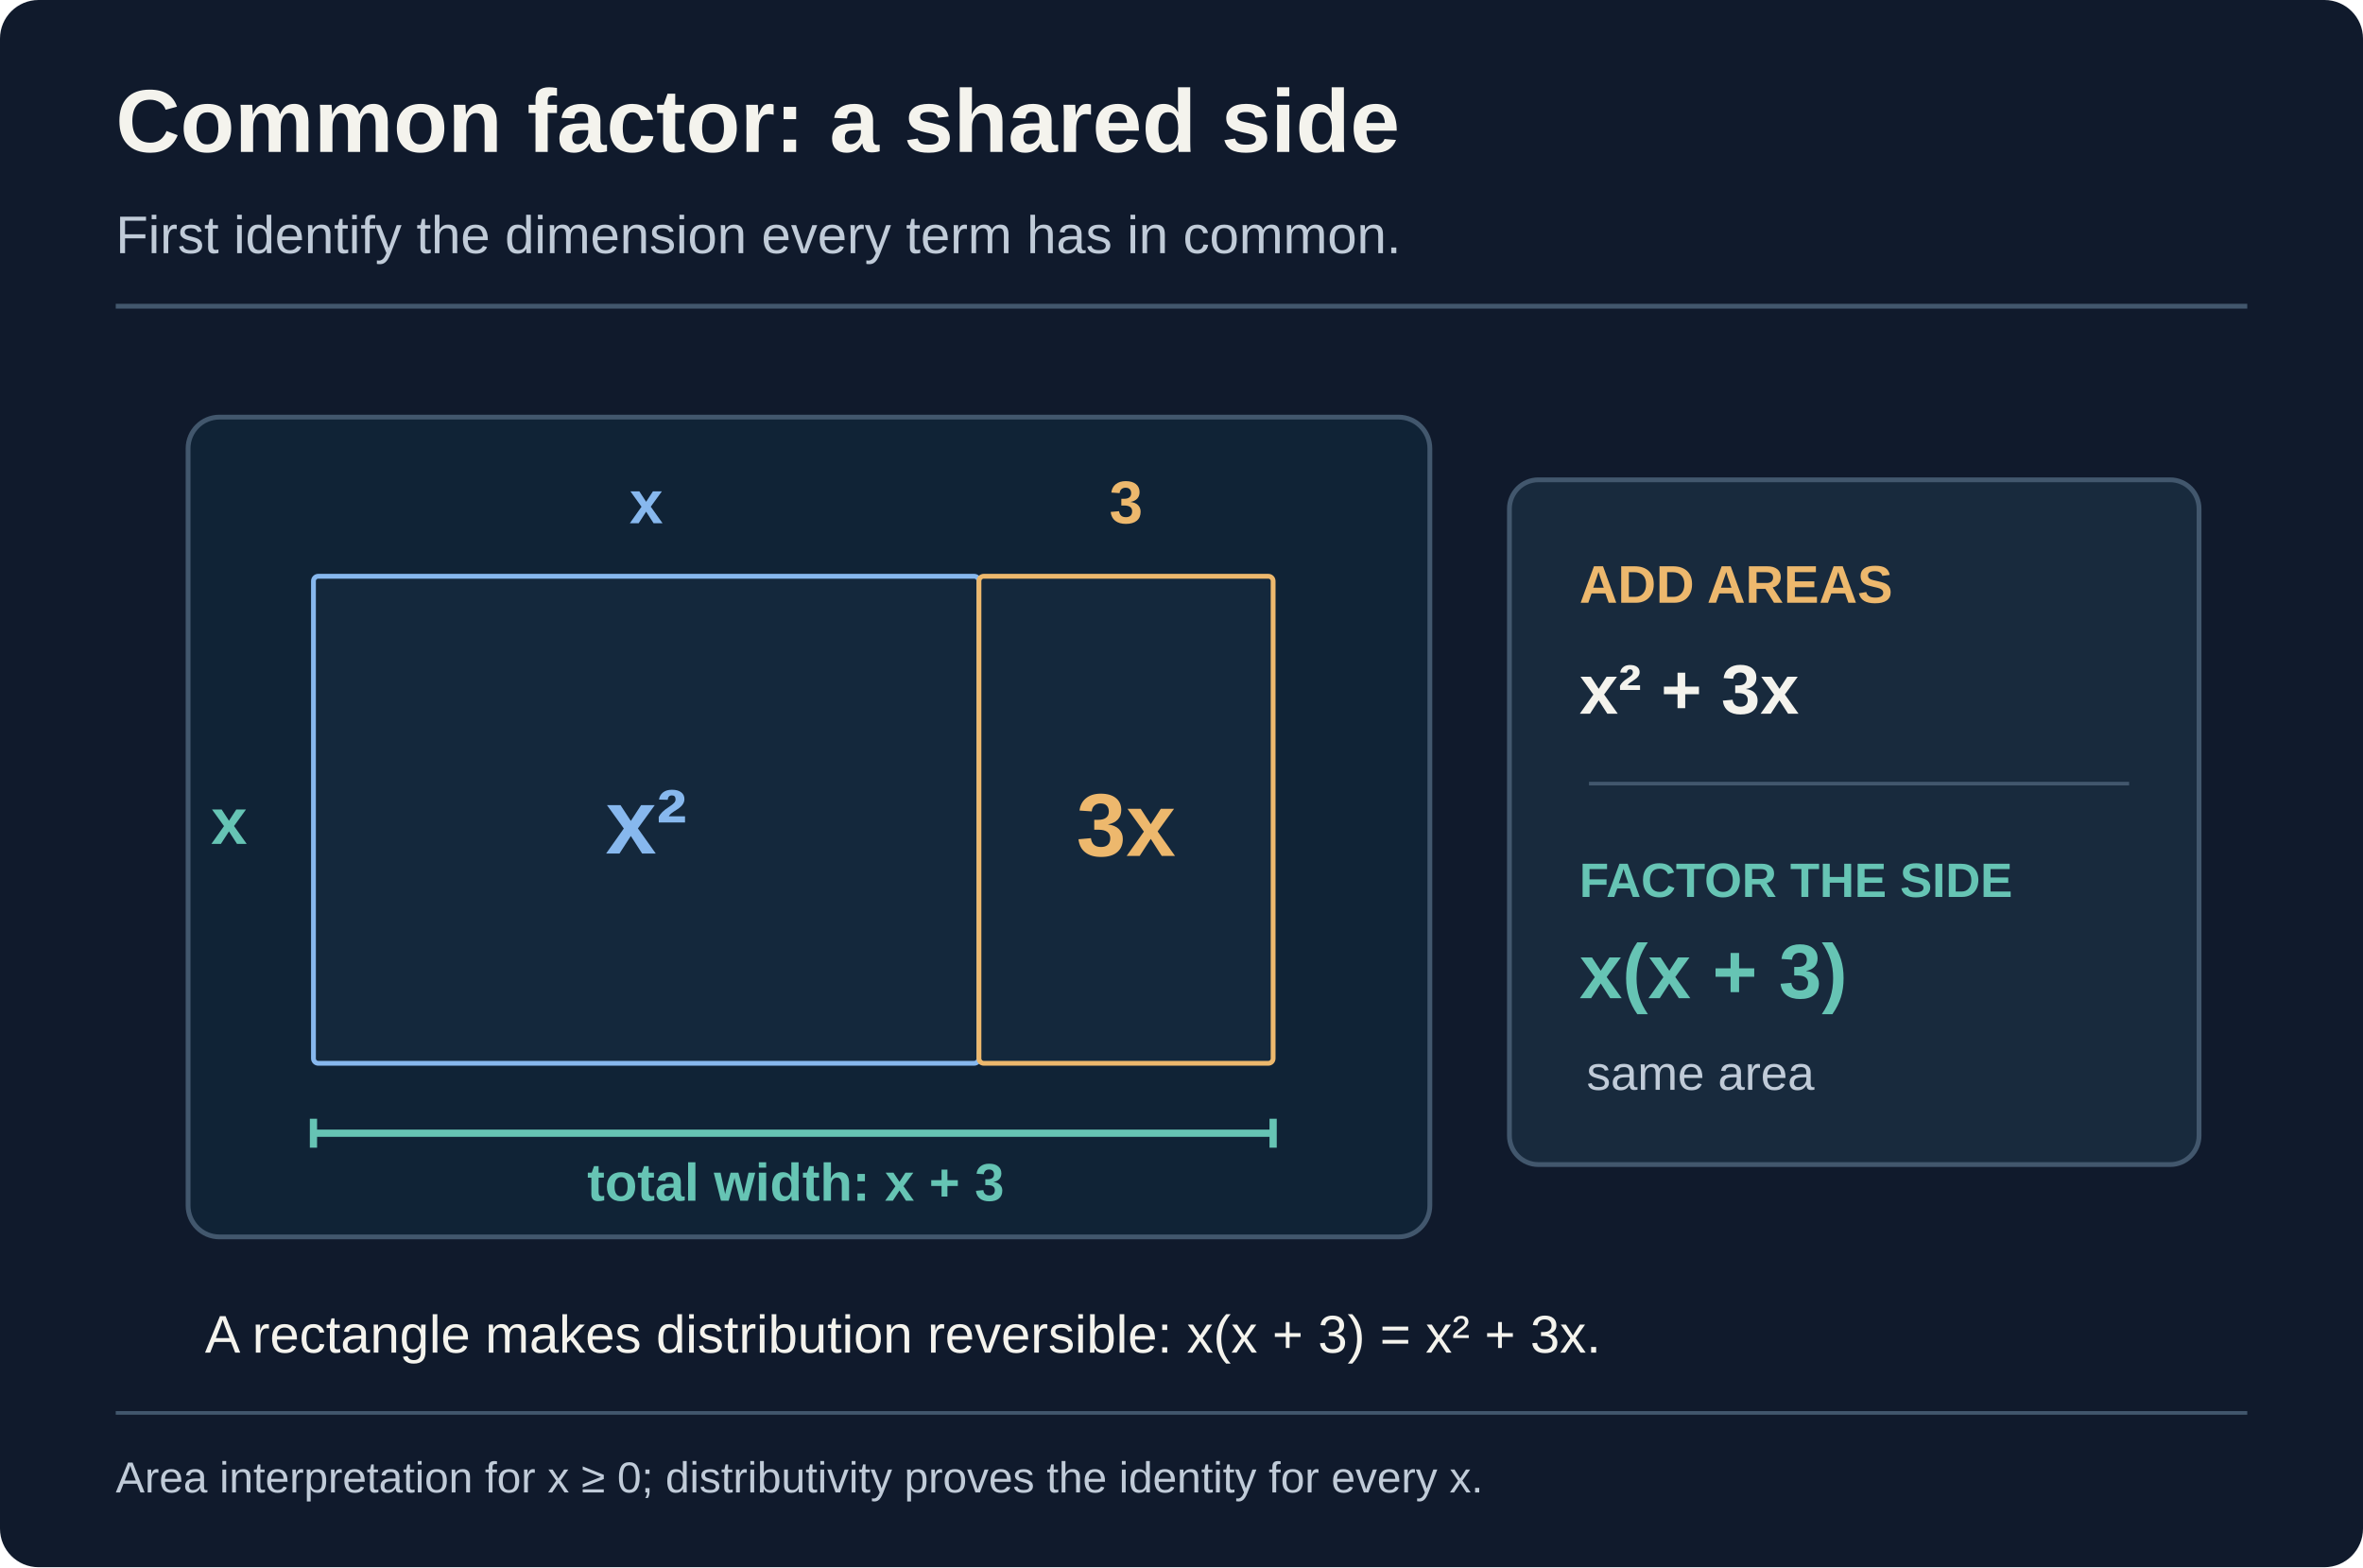
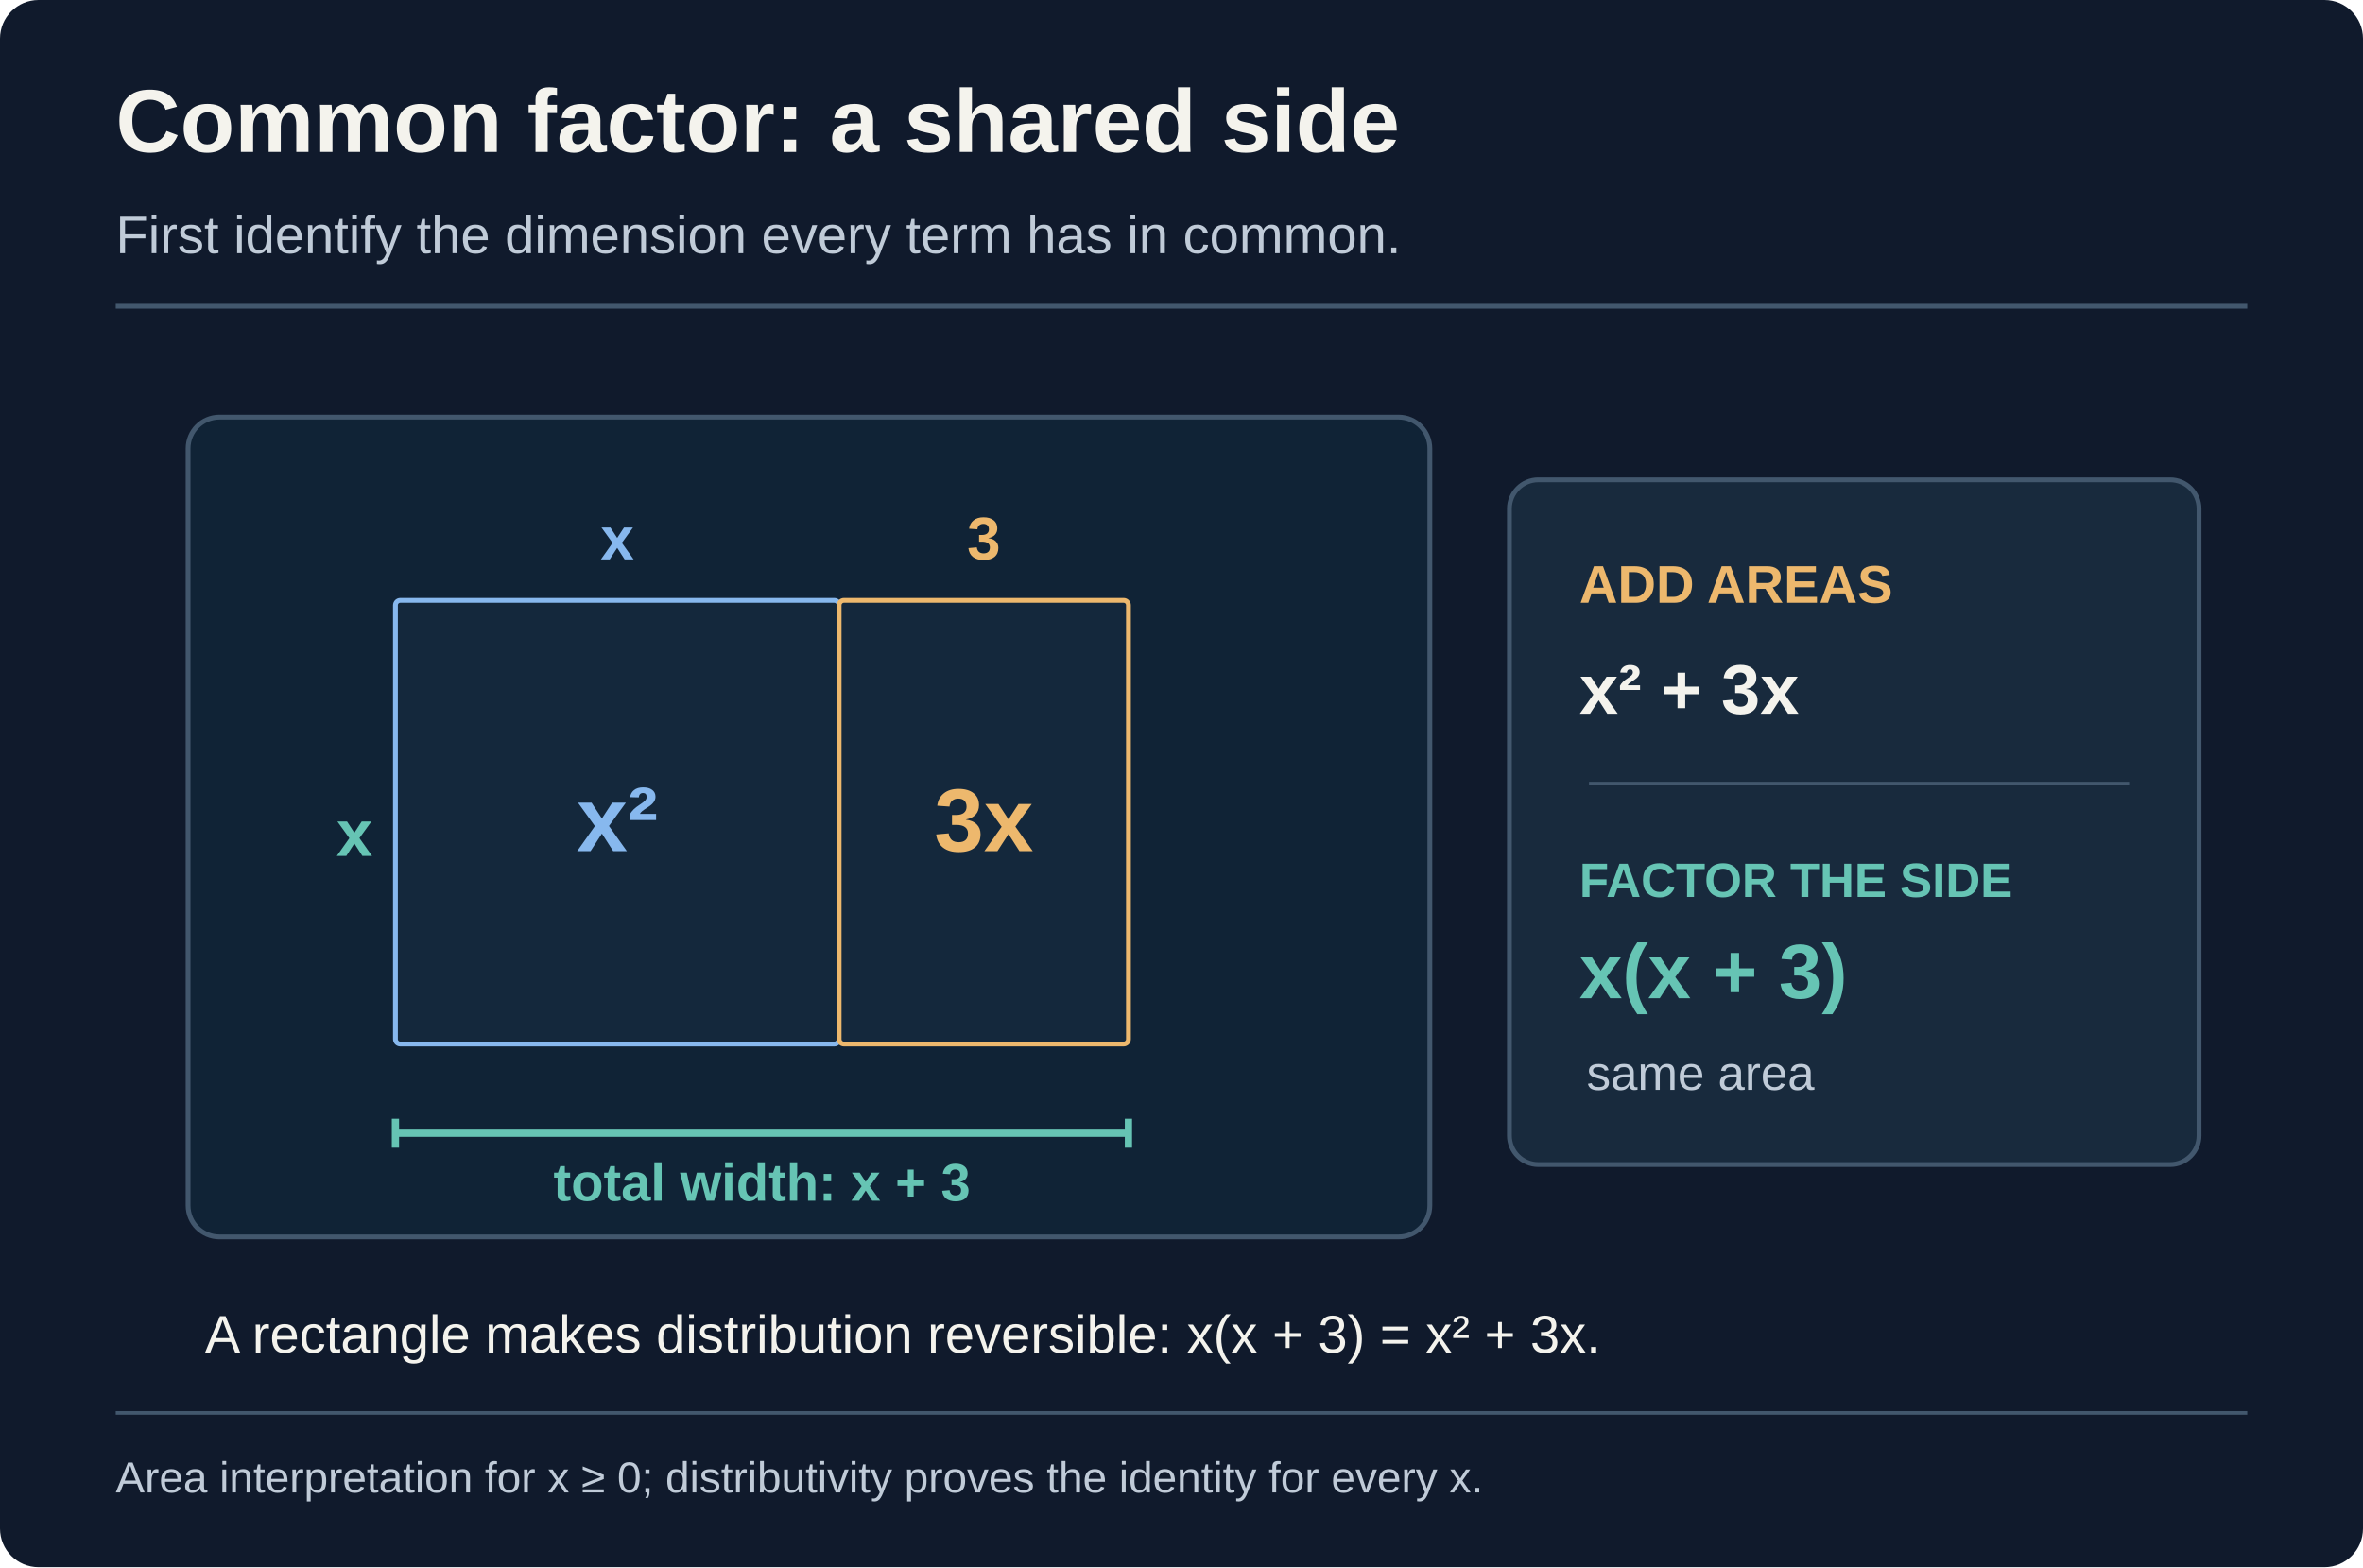
<svg xmlns="http://www.w3.org/2000/svg" viewBox="0 0 980 650" role="img" aria-labelledby="title desc">
  <defs>
    <marker id="arrow" viewBox="0 0 10 10" refX="9" refY="5" markerWidth="7" markerHeight="7" orient="auto">
      <path d="M0 0 L10 5 L0 10 Z" fill="#66C4B4" />
    </marker>
  </defs>
  <rect width="980" height="650" rx="16" fill="#101A2C" />
  <text x="48" y="63" font-family="Arial,Helvetica,sans-serif" font-size="37" fill="#F4F3ED" font-weight="700" text-anchor="start">Common factor: a shared side</text>
  <text x="48" y="105" font-family="Arial,Helvetica,sans-serif" font-size="22" fill="#C0CBD8" font-weight="500" text-anchor="start">First identify the dimension every term has in common.</text>
  <path d="M48 127 H932" fill="none" stroke="#42576D" stroke-width="2" />
  <rect x="78" y="173" width="515" height="340" rx="13" fill="#102336" stroke="#42576D" stroke-width="2" />
-   <rect x="130" y="239" width="276" height="202" rx="2" fill="#14283C" stroke="#87B8EE" stroke-width="2" />
-   <rect x="406" y="239" width="122" height="202" rx="2" fill="#14283C" stroke="#EDB86D" stroke-width="2" />
-   <text x="268" y="354" font-family="Arial,Helvetica,sans-serif" font-size="38" fill="#87B8EE" font-weight="700" text-anchor="middle">x²</text>
-   <text x="467" y="355" font-family="Arial,Helvetica,sans-serif" font-size="37" fill="#EDB86D" font-weight="700" text-anchor="middle">3x</text>
-   <text x="268" y="217" font-family="Arial,Helvetica,sans-serif" font-size="25" fill="#87B8EE" font-weight="700" text-anchor="middle">x</text>
-   <text x="467" y="217" font-family="Arial,Helvetica,sans-serif" font-size="25" fill="#EDB86D" font-weight="700" text-anchor="middle">3</text>
-   <text x="95" y="350" font-family="Arial,Helvetica,sans-serif" font-size="27" fill="#66C4B4" font-weight="700" text-anchor="middle">x</text>
-   <path d="M130 470 H528" fill="none" stroke="#66C4B4" stroke-width="3" />
-   <path d="M130 464 V476 M528 464 V476" fill="none" stroke="#66C4B4" stroke-width="3" />
-   <text x="330" y="498" font-family="Arial,Helvetica,sans-serif" font-size="22" fill="#66C4B4" font-weight="600" text-anchor="middle">total width: x + 3</text>
+   <rect x="164" y="249" width="184" height="184" rx="2" fill="#14283C" stroke="#87B8EE" stroke-width="2" />
+   <rect x="348" y="249" width="120" height="184" rx="2" fill="#14283C" stroke="#EDB86D" stroke-width="2" />
+   <text x="256" y="353" font-family="Arial,Helvetica,sans-serif" font-size="38" fill="#87B8EE" font-weight="700" text-anchor="middle">x²</text>
+   <text x="408" y="353" font-family="Arial,Helvetica,sans-serif" font-size="37" fill="#EDB86D" font-weight="700" text-anchor="middle">3x</text>
+   <text x="256" y="232" font-family="Arial,Helvetica,sans-serif" font-size="25" fill="#87B8EE" font-weight="700" text-anchor="middle">x</text>
+   <text x="408" y="232" font-family="Arial,Helvetica,sans-serif" font-size="25" fill="#EDB86D" font-weight="700" text-anchor="middle">3</text>
+   <text x="147" y="355" font-family="Arial,Helvetica,sans-serif" font-size="27" fill="#66C4B4" font-weight="700" text-anchor="middle">x</text>
+   <path d="M164 470 H468" fill="none" stroke="#66C4B4" stroke-width="3" />
+   <path d="M164 464 V476 M468 464 V476" fill="none" stroke="#66C4B4" stroke-width="3" />
+   <text x="316" y="498" font-family="Arial,Helvetica,sans-serif" font-size="22" fill="#66C4B4" font-weight="600" text-anchor="middle">total width: x + 3</text>
  <rect x="626" y="199" width="286" height="284" rx="12" fill="#182A3D" stroke="#42576D" stroke-width="2" />
  <text x="655" y="250" font-family="Arial,Helvetica,sans-serif" font-size="22" fill="#EDB86D" font-weight="700" text-anchor="start">ADD AREAS</text>
  <text x="655" y="296" font-family="Arial,Helvetica,sans-serif" font-size="29" fill="#F4F3ED" font-weight="700" text-anchor="start">x² + 3x</text>
  <path d="M659 325 H883" fill="none" stroke="#42576D" stroke-width="1.5" />
  <text x="655" y="372" font-family="Arial,Helvetica,sans-serif" font-size="20" fill="#66C4B4" font-weight="700" text-anchor="start">FACTOR THE SIDE</text>
  <text x="655" y="414" font-family="Arial,Helvetica,sans-serif" font-size="32" fill="#66C4B4" font-weight="700" text-anchor="start">x(x + 3)</text>
  <text x="658" y="452" font-family="Arial,Helvetica,sans-serif" font-size="20" fill="#C0CBD8" font-weight="500" text-anchor="start">same area</text>
  <text x="85" y="561" font-family="Arial,Helvetica,sans-serif" font-size="22" fill="#F4F3ED" font-weight="500" text-anchor="start">A rectangle makes distribution reversible: x(x + 3) = x² + 3x.</text>
  <path d="M48 586 H932" fill="none" stroke="#42576D" stroke-width="1.5" />
  <text x="48" y="619" font-family="Arial,Helvetica,sans-serif" font-size="18" fill="#C0CBD8" font-weight="500" text-anchor="start">Area interpretation for x ≥ 0; distributivity proves the identity for every x.</text>
</svg>
